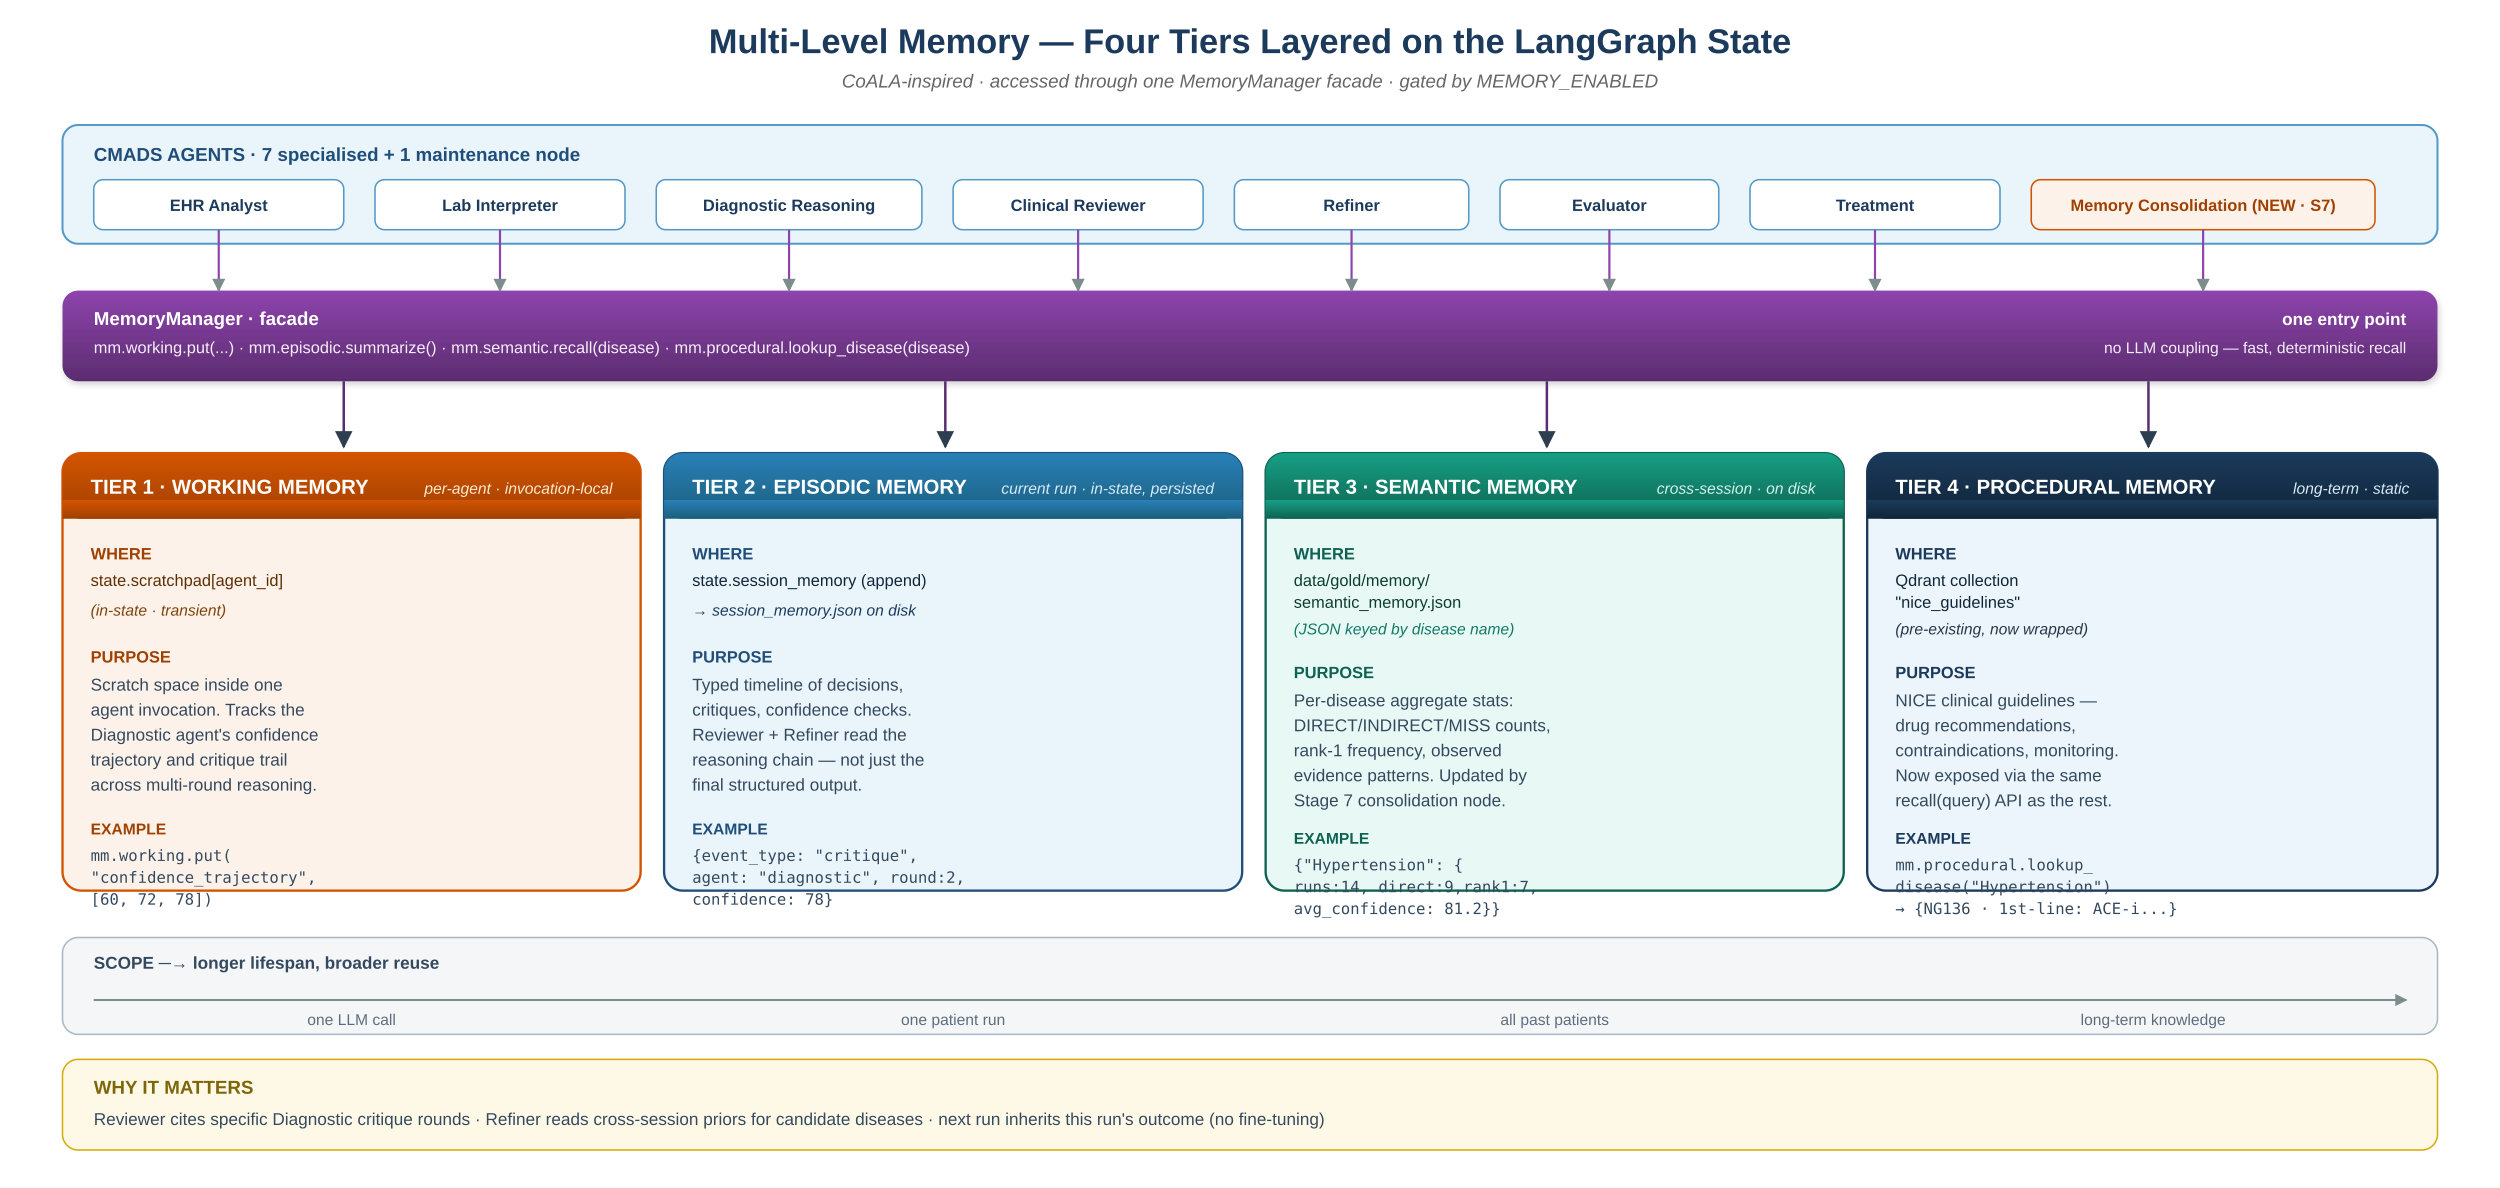
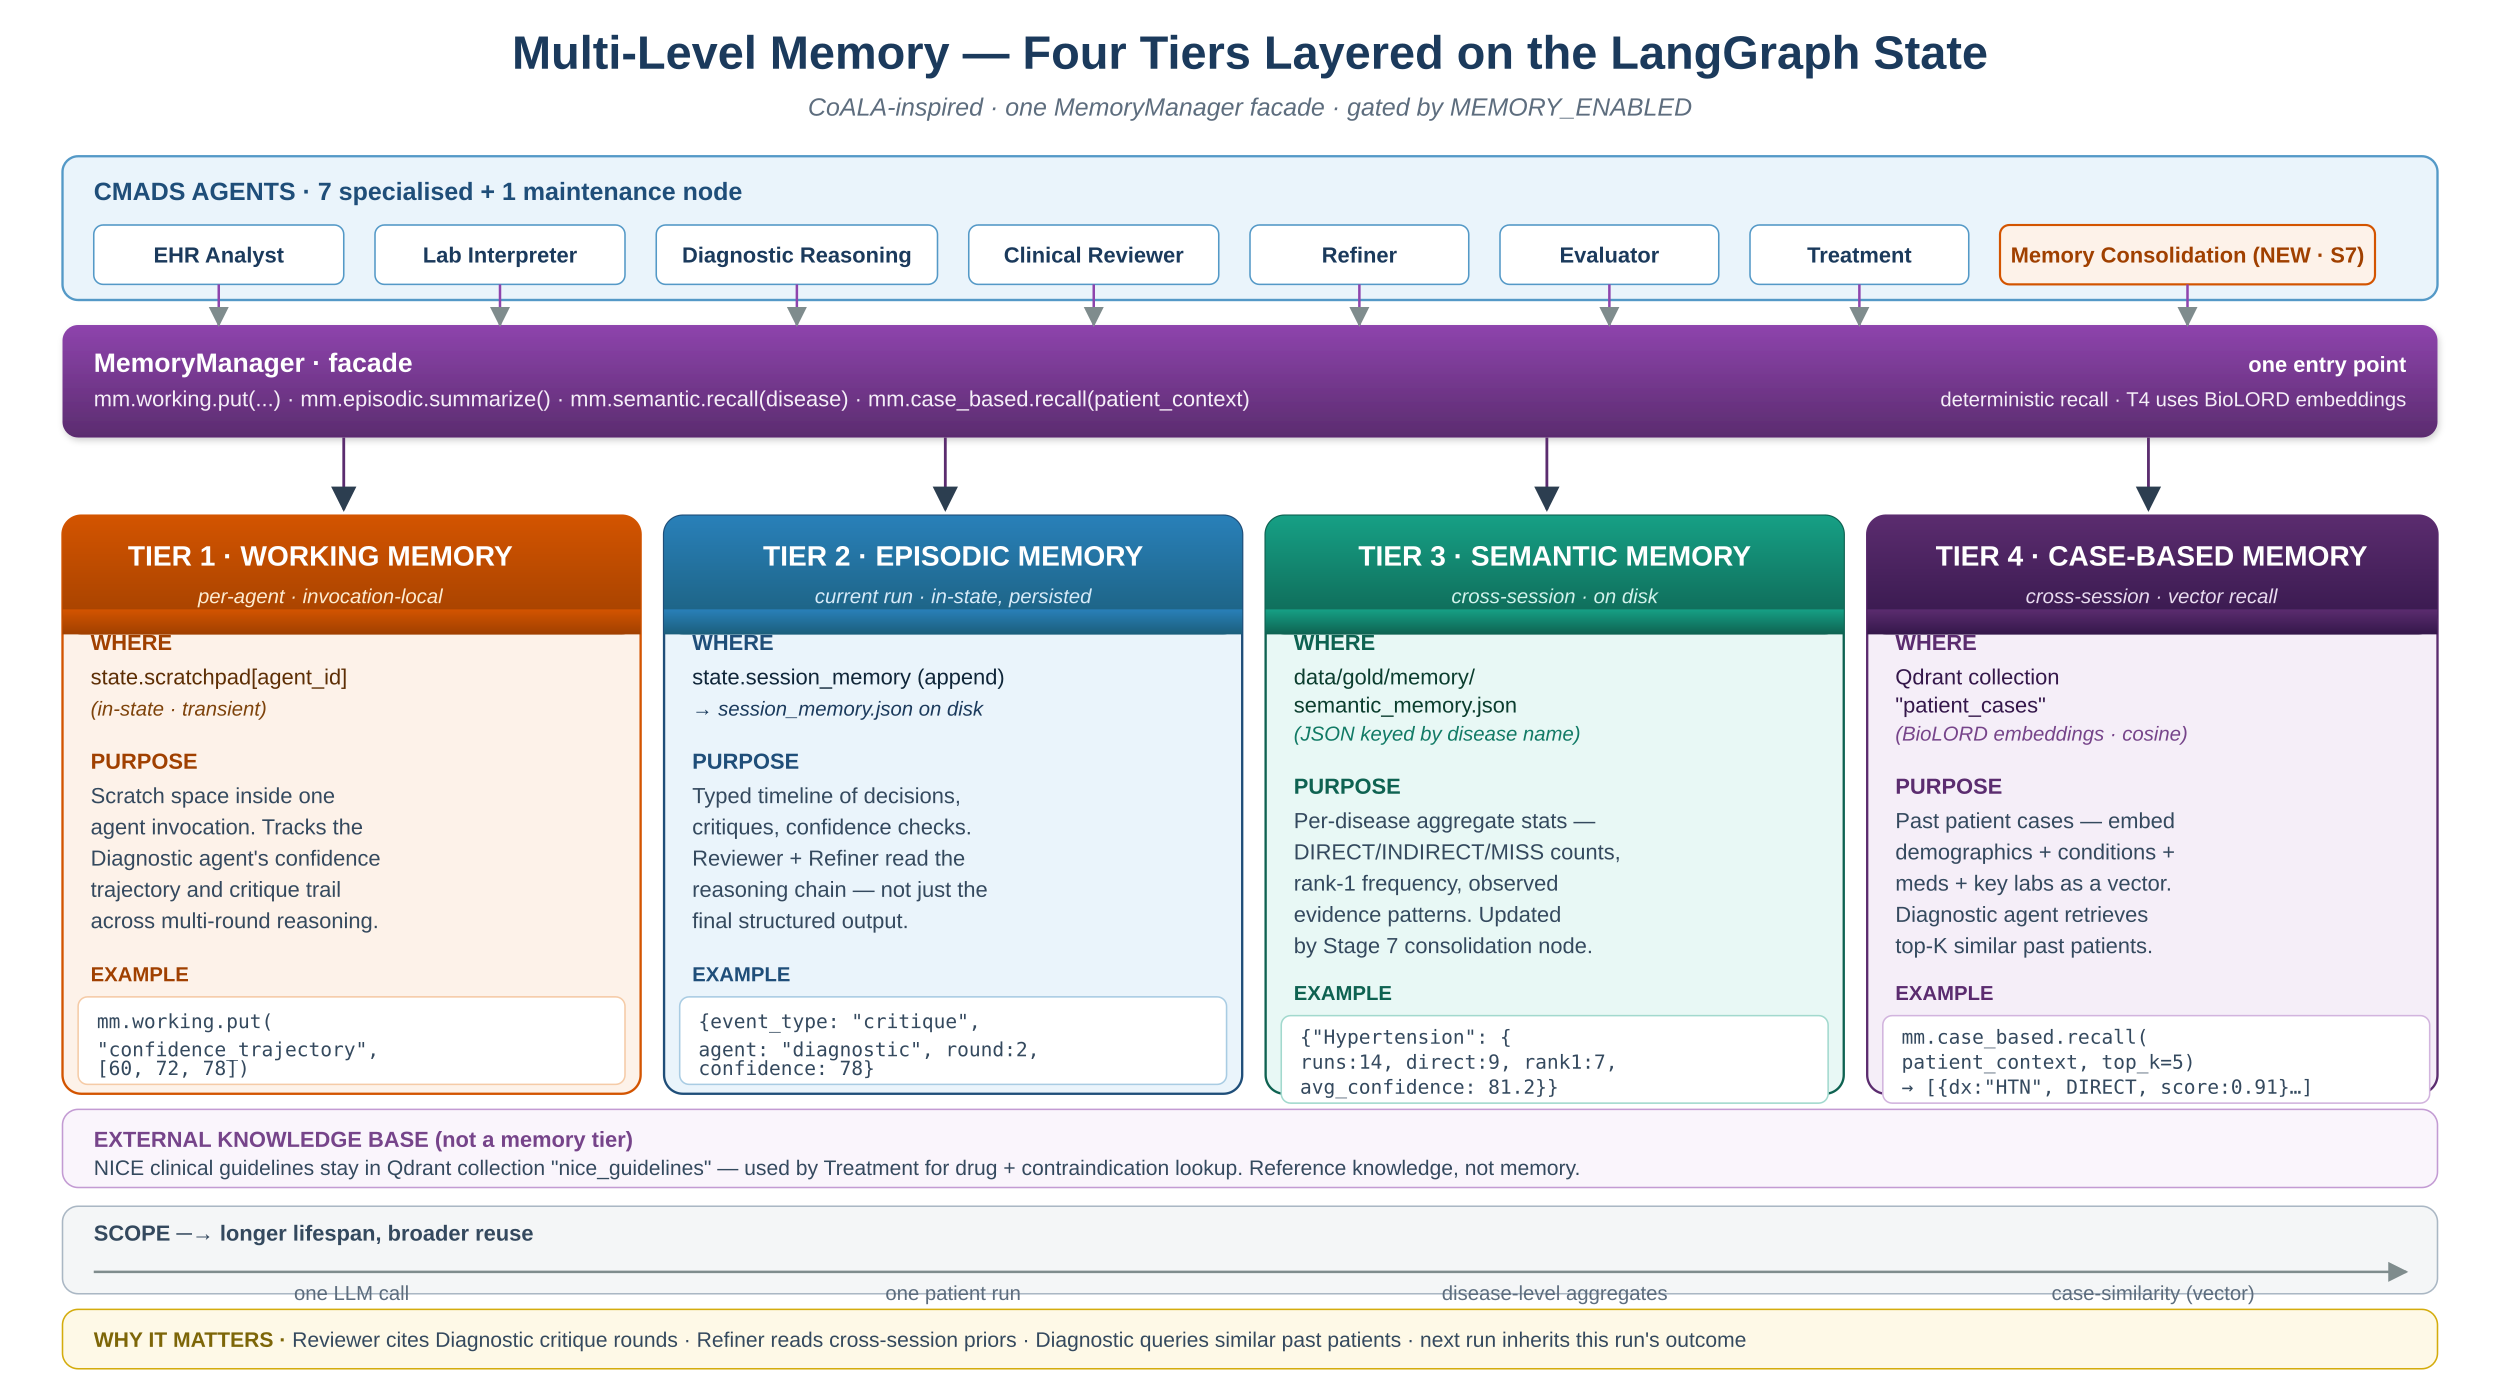
- <svg xmlns="http://www.w3.org/2000/svg" viewBox="0 0 1600 760" width="1600" height="760" font-family="Segoe UI, Arial, sans-serif">
-   <rect x="0" y="0" width="1600" height="760" fill="#FFFFFF" />
+ <svg xmlns="http://www.w3.org/2000/svg" viewBox="0 0 1600 880" width="1600" height="880" font-family="Segoe UI, Arial, sans-serif">
+   <rect x="0" y="0" width="1600" height="880" fill="#FFFFFF" />
  <defs>
    <linearGradient id="gT1" x1="0" y1="0" x2="0" y2="1">
      <stop offset="0%" stop-color="#D35400" />
      <stop offset="100%" stop-color="#A04000" />
    </linearGradient>
    <linearGradient id="gT2" x1="0" y1="0" x2="0" y2="1">
      <stop offset="0%" stop-color="#2980B9" />
      <stop offset="100%" stop-color="#1B5E7B" />
    </linearGradient>
    <linearGradient id="gT3" x1="0" y1="0" x2="0" y2="1">
      <stop offset="0%" stop-color="#16A085" />
      <stop offset="100%" stop-color="#0E6251" />
    </linearGradient>
    <linearGradient id="gT4" x1="0" y1="0" x2="0" y2="1">
-       <stop offset="0%" stop-color="#1B3A5C" />
-       <stop offset="100%" stop-color="#0F2538" />
+       <stop offset="0%" stop-color="#5B2C6F" />
+       <stop offset="100%" stop-color="#34174A" />
    </linearGradient>
    <linearGradient id="gFacade" x1="0" y1="0" x2="0" y2="1">
      <stop offset="0%" stop-color="#8E44AD" />
      <stop offset="100%" stop-color="#5B2C6F" />
    </linearGradient>
    <filter id="shadow">
      <feDropShadow dx="1" dy="2" stdDeviation="2" flood-opacity="0.18" />
    </filter>
-     <marker id="arrow" viewBox="0 0 10 10" refX="9" refY="5" markerWidth="7" markerHeight="7" orient="auto-start-reverse">
+     <marker id="arrow" viewBox="0 0 10 10" refX="9" refY="5" markerWidth="9" markerHeight="9" orient="auto-start-reverse">
      <path d="M 0 0 L 10 5 L 0 10 z" fill="#2C3E50" />
    </marker>
-     <marker id="arrowDashed" viewBox="0 0 10 10" refX="9" refY="5" markerWidth="6" markerHeight="6" orient="auto-start-reverse">
+     <marker id="arrowDashed" viewBox="0 0 10 10" refX="9" refY="5" markerWidth="8" markerHeight="8" orient="auto-start-reverse">
      <path d="M 0 0 L 10 5 L 0 10 z" fill="#7F8C8D" />
    </marker>
  </defs>
-   <text x="800" y="34" text-anchor="middle" font-size="22" font-weight="bold" fill="#1B3A5C">
+   <text x="800" y="44" text-anchor="middle" font-size="30" font-weight="bold" fill="#1B3A5C">
    Multi-Level Memory — Four Tiers Layered on the LangGraph State
  </text>
-   <text x="800" y="56" text-anchor="middle" font-size="12" font-style="italic" fill="#666">
-     CoALA-inspired · accessed through one MemoryManager facade · gated by MEMORY_ENABLED
+   <text x="800" y="74" text-anchor="middle" font-size="16" font-style="italic" fill="#5D6D7E">
+     CoALA-inspired  ·  one MemoryManager facade  ·  gated by MEMORY_ENABLED
  </text>
-   <rect x="40" y="80" width="1520" height="76" rx="10" fill="#EAF4FB" stroke="#5499C7" stroke-width="1.3" />
-   <text x="60" y="103" font-size="12" font-weight="bold" fill="#1F4E79">CMADS AGENTS · 7 specialised + 1 maintenance node</text>
-   <g font-size="10.5" font-weight="600" fill="#1B3A5C" text-anchor="middle">
-     <rect x="60" y="115" width="160" height="32" rx="6" fill="#FFF" stroke="#5499C7" />
-     <text x="140" y="135">EHR Analyst</text>
-     <rect x="240" y="115" width="160" height="32" rx="6" fill="#FFF" stroke="#5499C7" />
-     <text x="320" y="135">Lab Interpreter</text>
-     <rect x="420" y="115" width="170" height="32" rx="6" fill="#FFF" stroke="#5499C7" />
-     <text x="505" y="135">Diagnostic Reasoning</text>
-     <rect x="610" y="115" width="160" height="32" rx="6" fill="#FFF" stroke="#5499C7" />
-     <text x="690" y="135">Clinical Reviewer</text>
-     <rect x="790" y="115" width="150" height="32" rx="6" fill="#FFF" stroke="#5499C7" />
-     <text x="865" y="135">Refiner</text>
-     <rect x="960" y="115" width="140" height="32" rx="6" fill="#FFF" stroke="#5499C7" />
-     <text x="1030" y="135">Evaluator</text>
-     <rect x="1120" y="115" width="160" height="32" rx="6" fill="#FFF" stroke="#5499C7" />
-     <text x="1200" y="135">Treatment</text>
-     <rect x="1300" y="115" width="220" height="32" rx="6" fill="#FDF2E9" stroke="#D35400" />
-     <text x="1410" y="135" fill="#A04000">Memory Consolidation (NEW · S7)</text>
+   <rect x="40" y="100" width="1520" height="92" rx="10" fill="#EAF4FB" stroke="#5499C7" stroke-width="1.5" />
+   <text x="60" y="128" font-size="16" font-weight="bold" fill="#1F4E79">CMADS AGENTS · 7 specialised + 1 maintenance node</text>
+   <g font-size="14" font-weight="600" fill="#1B3A5C" text-anchor="middle">
+     <rect x="60" y="144" width="160" height="38" rx="6" fill="#FFF" stroke="#5499C7" />
+     <text x="140" y="168">EHR Analyst</text>
+     <rect x="240" y="144" width="160" height="38" rx="6" fill="#FFF" stroke="#5499C7" />
+     <text x="320" y="168">Lab Interpreter</text>
+     <rect x="420" y="144" width="180" height="38" rx="6" fill="#FFF" stroke="#5499C7" />
+     <text x="510" y="168">Diagnostic Reasoning</text>
+     <rect x="620" y="144" width="160" height="38" rx="6" fill="#FFF" stroke="#5499C7" />
+     <text x="700" y="168">Clinical Reviewer</text>
+     <rect x="800" y="144" width="140" height="38" rx="6" fill="#FFF" stroke="#5499C7" />
+     <text x="870" y="168">Refiner</text>
+     <rect x="960" y="144" width="140" height="38" rx="6" fill="#FFF" stroke="#5499C7" />
+     <text x="1030" y="168">Evaluator</text>
+     <rect x="1120" y="144" width="140" height="38" rx="6" fill="#FFF" stroke="#5499C7" />
+     <text x="1190" y="168">Treatment</text>
+     <rect x="1280" y="144" width="240" height="38" rx="6" fill="#FDF2E9" stroke="#D35400" stroke-width="1.4" />
+     <text x="1400" y="168" fill="#A04000">Memory Consolidation (NEW · S7)</text>
  </g>
-   <rect x="40" y="186" width="1520" height="58" rx="10" fill="url(#gFacade)" filter="url(#shadow)" />
-   <text x="60" y="208" font-size="12" font-weight="bold" fill="#FFF">MemoryManager  ·  facade</text>
-   <text x="60" y="226" font-size="10.5" fill="#F5EEF8">mm.working.put(...) · mm.episodic.summarize() · mm.semantic.recall(disease) · mm.procedural.lookup_disease(disease)</text>
-   <text x="1540" y="208" text-anchor="end" font-size="11" font-weight="600" fill="#FFF">one entry point</text>
-   <text x="1540" y="226" text-anchor="end" font-size="10" fill="#F5EEF8">no LLM coupling — fast, deterministic recall</text>
-   <g stroke="#8E44AD" stroke-width="1.4" fill="none" marker-end="url(#arrowDashed)">
-     <path d="M 140 147 L 140 186" />
-     <path d="M 320 147 L 320 186" />
-     <path d="M 505 147 L 505 186" />
-     <path d="M 690 147 L 690 186" />
-     <path d="M 865 147 L 865 186" />
-     <path d="M 1030 147 L 1030 186" />
-     <path d="M 1200 147 L 1200 186" />
-     <path d="M 1410 147 L 1410 186" />
+   <rect x="40" y="208" width="1520" height="72" rx="10" fill="url(#gFacade)" filter="url(#shadow)" />
+   <text x="60" y="238" font-size="17" font-weight="bold" fill="#FFF">MemoryManager  ·  facade</text>
+   <text x="60" y="260" font-size="14" fill="#F5EEF8">mm.working.put(...)  ·  mm.episodic.summarize()  ·  mm.semantic.recall(disease)  ·  mm.case_based.recall(patient_context)</text>
+   <text x="1540" y="238" text-anchor="end" font-size="14" font-weight="600" fill="#FFF">one entry point</text>
+   <text x="1540" y="260" text-anchor="end" font-size="13" fill="#F5EEF8">deterministic recall  ·  T4 uses BioLORD embeddings</text>
+   <g stroke="#8E44AD" stroke-width="1.6" fill="none" marker-end="url(#arrowDashed)">
+     <path d="M 140 182 L 140 208" />
+     <path d="M 320 182 L 320 208" />
+     <path d="M 510 182 L 510 208" />
+     <path d="M 700 182 L 700 208" />
+     <path d="M 870 182 L 870 208" />
+     <path d="M 1030 182 L 1030 208" />
+     <path d="M 1190 182 L 1190 208" />
+     <path d="M 1400 182 L 1400 208" />
  </g>
-   <g stroke="#5B2C6F" stroke-width="1.6" fill="none" marker-end="url(#arrow)">
-     <path d="M 220 244 L 220 286" />
-     <path d="M 605 244 L 605 286" />
-     <path d="M 990 244 L 990 286" />
-     <path d="M 1375 244 L 1375 286" />
+   <g stroke="#5B2C6F" stroke-width="1.8" fill="none" marker-end="url(#arrow)">
+     <path d="M 220 280 L 220 326" />
+     <path d="M 605 280 L 605 326" />
+     <path d="M 990 280 L 990 326" />
+     <path d="M 1375 280 L 1375 326" />
  </g>
-   <rect x="40" y="290" width="370" height="280" rx="12" fill="#FDF2E9" stroke="#D35400" stroke-width="1.5" />
-   <rect x="40" y="290" width="370" height="42" rx="12" fill="url(#gT1)" />
-   <rect x="40" y="320" width="370" height="12" fill="url(#gT1)" />
-   <text x="58" y="316" font-size="13" font-weight="bold" fill="#FFF">TIER 1 · WORKING MEMORY</text>
-   <text x="392" y="316" text-anchor="end" font-size="10" fill="#FDEBD0" font-style="italic">per-agent · invocation-local</text>
-   <text x="58" y="358" font-size="10.5" font-weight="600" fill="#A04000">WHERE</text>
-   <text x="58" y="375" font-size="10.5" fill="#5D2E04">state.scratchpad[agent_id]</text>
-   <text x="58" y="394" font-size="10" fill="#7E430B" font-style="italic">(in-state · transient)</text>
-   <text x="58" y="424" font-size="10.5" font-weight="600" fill="#A04000">PURPOSE</text>
-   <text x="58" y="442" font-size="11" fill="#34495E">Scratch space inside one</text>
-   <text x="58" y="458" font-size="11" fill="#34495E">agent invocation. Tracks the</text>
-   <text x="58" y="474" font-size="11" fill="#34495E">Diagnostic agent's confidence</text>
-   <text x="58" y="490" font-size="11" fill="#34495E">trajectory and critique trail</text>
-   <text x="58" y="506" font-size="11" fill="#34495E">across multi-round reasoning.</text>
-   <text x="58" y="534" font-size="10" font-weight="600" fill="#A04000">EXAMPLE</text>
-   <text x="58" y="551" font-size="10" font-family="Menlo, Consolas, monospace" fill="#34495E">mm.working.put(</text>
-   <text x="58" y="565" font-size="10" font-family="Menlo, Consolas, monospace" fill="#34495E">  "confidence_trajectory",</text>
-   <text x="58" y="579" font-size="10" font-family="Menlo, Consolas, monospace" fill="#34495E">  [60, 72, 78])</text>
-   <rect x="425" y="290" width="370" height="280" rx="12" fill="#EAF4FB" stroke="#1F4E79" stroke-width="1.5" />
-   <rect x="425" y="290" width="370" height="42" rx="12" fill="url(#gT2)" />
-   <rect x="425" y="320" width="370" height="12" fill="url(#gT2)" />
-   <text x="443" y="316" font-size="13" font-weight="bold" fill="#FFF">TIER 2 · EPISODIC MEMORY</text>
-   <text x="777" y="316" text-anchor="end" font-size="10" fill="#D6EAF8" font-style="italic">current run · in-state, persisted</text>
-   <text x="443" y="358" font-size="10.5" font-weight="600" fill="#1F4E79">WHERE</text>
-   <text x="443" y="375" font-size="10.5" fill="#0F2538">state.session_memory (append)</text>
-   <text x="443" y="394" font-size="10" fill="#1B3A5C" font-style="italic">→ session_memory.json on disk</text>
-   <text x="443" y="424" font-size="10.5" font-weight="600" fill="#1F4E79">PURPOSE</text>
-   <text x="443" y="442" font-size="11" fill="#34495E">Typed timeline of decisions,</text>
-   <text x="443" y="458" font-size="11" fill="#34495E">critiques, confidence checks.</text>
-   <text x="443" y="474" font-size="11" fill="#34495E">Reviewer + Refiner read the</text>
-   <text x="443" y="490" font-size="11" fill="#34495E">reasoning chain — not just the</text>
-   <text x="443" y="506" font-size="11" fill="#34495E">final structured output.</text>
-   <text x="443" y="534" font-size="10" font-weight="600" fill="#1F4E79">EXAMPLE</text>
-   <text x="443" y="551" font-size="10" font-family="Menlo, Consolas, monospace" fill="#34495E">{event_type: "critique",</text>
-   <text x="443" y="565" font-size="10" font-family="Menlo, Consolas, monospace" fill="#34495E"> agent: "diagnostic", round:2,</text>
-   <text x="443" y="579" font-size="10" font-family="Menlo, Consolas, monospace" fill="#34495E"> confidence: 78}</text>
-   <rect x="810" y="290" width="370" height="280" rx="12" fill="#E8F8F5" stroke="#0E6251" stroke-width="1.5" />
-   <rect x="810" y="290" width="370" height="42" rx="12" fill="url(#gT3)" />
-   <rect x="810" y="320" width="370" height="12" fill="url(#gT3)" />
-   <text x="828" y="316" font-size="13" font-weight="bold" fill="#FFF">TIER 3 · SEMANTIC MEMORY</text>
-   <text x="1162" y="316" text-anchor="end" font-size="10" fill="#D1F2EB" font-style="italic">cross-session · on disk</text>
-   <text x="828" y="358" font-size="10.5" font-weight="600" fill="#0E6251">WHERE</text>
-   <text x="828" y="375" font-size="10.5" fill="#0B3D2E">data/gold/memory/</text>
-   <text x="828" y="389" font-size="10.5" fill="#0B3D2E">  semantic_memory.json</text>
-   <text x="828" y="406" font-size="10" fill="#117A65" font-style="italic">(JSON keyed by disease name)</text>
-   <text x="828" y="434" font-size="10.5" font-weight="600" fill="#0E6251">PURPOSE</text>
-   <text x="828" y="452" font-size="11" fill="#34495E">Per-disease aggregate stats:</text>
-   <text x="828" y="468" font-size="11" fill="#34495E">DIRECT/INDIRECT/MISS counts,</text>
-   <text x="828" y="484" font-size="11" fill="#34495E">rank-1 frequency, observed</text>
-   <text x="828" y="500" font-size="11" fill="#34495E">evidence patterns. Updated by</text>
-   <text x="828" y="516" font-size="11" fill="#34495E">Stage 7 consolidation node.</text>
-   <text x="828" y="540" font-size="10" font-weight="600" fill="#0E6251">EXAMPLE</text>
-   <text x="828" y="557" font-size="10" font-family="Menlo, Consolas, monospace" fill="#34495E">{"Hypertension": {</text>
-   <text x="828" y="571" font-size="10" font-family="Menlo, Consolas, monospace" fill="#34495E"> runs:14, direct:9,rank1:7,</text>
-   <text x="828" y="585" font-size="10" font-family="Menlo, Consolas, monospace" fill="#34495E"> avg_confidence: 81.2}}</text>
-   <rect x="1195" y="290" width="365" height="280" rx="12" fill="#EBF5FB" stroke="#1B3A5C" stroke-width="1.5" />
-   <rect x="1195" y="290" width="365" height="42" rx="12" fill="url(#gT4)" />
-   <rect x="1195" y="320" width="365" height="12" fill="url(#gT4)" />
-   <text x="1213" y="316" font-size="13" font-weight="bold" fill="#FFF">TIER 4 · PROCEDURAL MEMORY</text>
-   <text x="1542" y="316" text-anchor="end" font-size="10" fill="#D6EAF8" font-style="italic">long-term · static</text>
-   <text x="1213" y="358" font-size="10.5" font-weight="600" fill="#1B3A5C">WHERE</text>
-   <text x="1213" y="375" font-size="10.5" fill="#0F2538">Qdrant collection</text>
-   <text x="1213" y="389" font-size="10.5" fill="#0F2538">  "nice_guidelines"</text>
-   <text x="1213" y="406" font-size="10" fill="#283747" font-style="italic">(pre-existing, now wrapped)</text>
-   <text x="1213" y="434" font-size="10.5" font-weight="600" fill="#1B3A5C">PURPOSE</text>
-   <text x="1213" y="452" font-size="11" fill="#34495E">NICE clinical guidelines —</text>
-   <text x="1213" y="468" font-size="11" fill="#34495E">drug recommendations,</text>
-   <text x="1213" y="484" font-size="11" fill="#34495E">contraindications, monitoring.</text>
-   <text x="1213" y="500" font-size="11" fill="#34495E">Now exposed via the same</text>
-   <text x="1213" y="516" font-size="11" fill="#34495E">recall(query) API as the rest.</text>
-   <text x="1213" y="540" font-size="10" font-weight="600" fill="#1B3A5C">EXAMPLE</text>
-   <text x="1213" y="557" font-size="10" font-family="Menlo, Consolas, monospace" fill="#34495E">mm.procedural.lookup_</text>
-   <text x="1213" y="571" font-size="10" font-family="Menlo, Consolas, monospace" fill="#34495E">  disease("Hypertension")</text>
-   <text x="1213" y="585" font-size="10" font-family="Menlo, Consolas, monospace" fill="#34495E">→ {NG136 · 1st-line: ACE-i...}</text>
-   <rect x="40" y="600" width="1520" height="62" rx="10" fill="#F4F6F7" stroke="#AAB7C4" stroke-width="1" />
-   <text x="60" y="620" font-size="11" font-weight="bold" fill="#34495E">SCOPE  ─→  longer lifespan, broader reuse</text>
-   <line x1="60" y1="640" x2="1540" y2="640" stroke="#7F8C8D" stroke-width="1.3" marker-end="url(#arrowDashed)" />
-   <g font-size="10" fill="#5D6D7E" text-anchor="middle">
-     <text x="225" y="656">one LLM call</text>
-     <text x="610" y="656">one patient run</text>
-     <text x="995" y="656">all past patients</text>
-     <text x="1378" y="656">long-term knowledge</text>
+   <rect x="40" y="330" width="370" height="370" rx="12" fill="#FDF2E9" stroke="#D35400" stroke-width="1.5" />
+   <rect x="40" y="330" width="370" height="76" rx="12" fill="url(#gT1)" />
+   <rect x="40" y="390" width="370" height="16" fill="url(#gT1)" />
+   <text x="205" y="362" text-anchor="middle" font-size="18" font-weight="bold" fill="#FFF">TIER 1 · WORKING MEMORY</text>
+   <text x="205" y="386" text-anchor="middle" font-size="13" fill="#FDEBD0" font-style="italic">per-agent · invocation-local</text>
+   <text x="58" y="416" font-size="14" font-weight="700" fill="#A04000">WHERE</text>
+   <text x="58" y="438" font-size="14" fill="#5D2E04">state.scratchpad[agent_id]</text>
+   <text x="58" y="458" font-size="13" fill="#7E430B" font-style="italic">(in-state · transient)</text>
+   <text x="58" y="492" font-size="14" font-weight="700" fill="#A04000">PURPOSE</text>
+   <text x="58" y="514" font-size="14" fill="#34495E">Scratch space inside one</text>
+   <text x="58" y="534" font-size="14" fill="#34495E">agent invocation. Tracks the</text>
+   <text x="58" y="554" font-size="14" fill="#34495E">Diagnostic agent's confidence</text>
+   <text x="58" y="574" font-size="14" fill="#34495E">trajectory and critique trail</text>
+   <text x="58" y="594" font-size="14" fill="#34495E">across multi-round reasoning.</text>
+   <text x="58" y="628" font-size="13" font-weight="700" fill="#A04000">EXAMPLE</text>
+   <rect x="50" y="638" width="350" height="56" rx="6" fill="#FFFFFF" stroke="#F5CBA7" />
+   <text x="62" y="658" font-size="12.5" font-family="Menlo, Consolas, monospace" fill="#34495E">mm.working.put(</text>
+   <text x="62" y="676" font-size="12.5" font-family="Menlo, Consolas, monospace" fill="#34495E">  "confidence_trajectory",</text>
+   <text x="62" y="688" font-size="12.5" font-family="Menlo, Consolas, monospace" fill="#34495E">  [60, 72, 78])</text>
+   <rect x="425" y="330" width="370" height="370" rx="12" fill="#EAF4FB" stroke="#1F4E79" stroke-width="1.5" />
+   <rect x="425" y="330" width="370" height="76" rx="12" fill="url(#gT2)" />
+   <rect x="425" y="390" width="370" height="16" fill="url(#gT2)" />
+   <text x="610" y="362" text-anchor="middle" font-size="18" font-weight="bold" fill="#FFF">TIER 2 · EPISODIC MEMORY</text>
+   <text x="610" y="386" text-anchor="middle" font-size="13" fill="#D6EAF8" font-style="italic">current run · in-state, persisted</text>
+   <text x="443" y="416" font-size="14" font-weight="700" fill="#1F4E79">WHERE</text>
+   <text x="443" y="438" font-size="14" fill="#0F2538">state.session_memory (append)</text>
+   <text x="443" y="458" font-size="13" fill="#1B3A5C" font-style="italic">→ session_memory.json on disk</text>
+   <text x="443" y="492" font-size="14" font-weight="700" fill="#1F4E79">PURPOSE</text>
+   <text x="443" y="514" font-size="14" fill="#34495E">Typed timeline of decisions,</text>
+   <text x="443" y="534" font-size="14" fill="#34495E">critiques, confidence checks.</text>
+   <text x="443" y="554" font-size="14" fill="#34495E">Reviewer + Refiner read the</text>
+   <text x="443" y="574" font-size="14" fill="#34495E">reasoning chain — not just the</text>
+   <text x="443" y="594" font-size="14" fill="#34495E">final structured output.</text>
+   <text x="443" y="628" font-size="13" font-weight="700" fill="#1F4E79">EXAMPLE</text>
+   <rect x="435" y="638" width="350" height="56" rx="6" fill="#FFFFFF" stroke="#A9CCE3" />
+   <text x="447" y="658" font-size="12.5" font-family="Menlo, Consolas, monospace" fill="#34495E">{event_type: "critique",</text>
+   <text x="447" y="676" font-size="12.5" font-family="Menlo, Consolas, monospace" fill="#34495E"> agent: "diagnostic", round:2,</text>
+   <text x="447" y="688" font-size="12.5" font-family="Menlo, Consolas, monospace" fill="#34495E"> confidence: 78}</text>
+   <rect x="810" y="330" width="370" height="370" rx="12" fill="#E8F8F5" stroke="#0E6251" stroke-width="1.5" />
+   <rect x="810" y="330" width="370" height="76" rx="12" fill="url(#gT3)" />
+   <rect x="810" y="390" width="370" height="16" fill="url(#gT3)" />
+   <text x="995" y="362" text-anchor="middle" font-size="18" font-weight="bold" fill="#FFF">TIER 3 · SEMANTIC MEMORY</text>
+   <text x="995" y="386" text-anchor="middle" font-size="13" fill="#D1F2EB" font-style="italic">cross-session · on disk</text>
+   <text x="828" y="416" font-size="14" font-weight="700" fill="#0E6251">WHERE</text>
+   <text x="828" y="438" font-size="14" fill="#0B3D2E">data/gold/memory/</text>
+   <text x="828" y="456" font-size="14" fill="#0B3D2E">  semantic_memory.json</text>
+   <text x="828" y="474" font-size="13" fill="#117A65" font-style="italic">(JSON keyed by disease name)</text>
+   <text x="828" y="508" font-size="14" font-weight="700" fill="#0E6251">PURPOSE</text>
+   <text x="828" y="530" font-size="14" fill="#34495E">Per-disease aggregate stats —</text>
+   <text x="828" y="550" font-size="14" fill="#34495E">DIRECT/INDIRECT/MISS counts,</text>
+   <text x="828" y="570" font-size="14" fill="#34495E">rank-1 frequency, observed</text>
+   <text x="828" y="590" font-size="14" fill="#34495E">evidence patterns. Updated</text>
+   <text x="828" y="610" font-size="14" fill="#34495E">by Stage 7 consolidation node.</text>
+   <text x="828" y="640" font-size="13" font-weight="700" fill="#0E6251">EXAMPLE</text>
+   <rect x="820" y="650" width="350" height="56" rx="6" fill="#FFFFFF" stroke="#A2D9CE" />
+   <text x="832" y="668" font-size="12.5" font-family="Menlo, Consolas, monospace" fill="#34495E">{"Hypertension": {</text>
+   <text x="832" y="684" font-size="12.5" font-family="Menlo, Consolas, monospace" fill="#34495E"> runs:14, direct:9, rank1:7,</text>
+   <text x="832" y="700" font-size="12.5" font-family="Menlo, Consolas, monospace" fill="#34495E"> avg_confidence: 81.2}}</text>
+   <rect x="1195" y="330" width="365" height="370" rx="12" fill="#F5EEF8" stroke="#5B2C6F" stroke-width="1.5" />
+   <rect x="1195" y="330" width="365" height="76" rx="12" fill="url(#gT4)" />
+   <rect x="1195" y="390" width="365" height="16" fill="url(#gT4)" />
+   <text x="1377" y="362" text-anchor="middle" font-size="18" font-weight="bold" fill="#FFF">TIER 4 · CASE-BASED MEMORY</text>
+   <text x="1377" y="386" text-anchor="middle" font-size="13" fill="#E8DAEF" font-style="italic">cross-session · vector recall</text>
+   <text x="1213" y="416" font-size="14" font-weight="700" fill="#5B2C6F">WHERE</text>
+   <text x="1213" y="438" font-size="14" fill="#34174A">Qdrant collection</text>
+   <text x="1213" y="456" font-size="14" fill="#34174A">  "patient_cases"</text>
+   <text x="1213" y="474" font-size="13" fill="#76448A" font-style="italic">(BioLORD embeddings · cosine)</text>
+   <text x="1213" y="508" font-size="14" font-weight="700" fill="#5B2C6F">PURPOSE</text>
+   <text x="1213" y="530" font-size="14" fill="#34495E">Past patient cases — embed</text>
+   <text x="1213" y="550" font-size="14" fill="#34495E">demographics + conditions +</text>
+   <text x="1213" y="570" font-size="14" fill="#34495E">meds + key labs as a vector.</text>
+   <text x="1213" y="590" font-size="14" fill="#34495E">Diagnostic agent retrieves</text>
+   <text x="1213" y="610" font-size="14" fill="#34495E">top-K similar past patients.</text>
+   <text x="1213" y="640" font-size="13" font-weight="700" fill="#5B2C6F">EXAMPLE</text>
+   <rect x="1205" y="650" width="350" height="56" rx="6" fill="#FFFFFF" stroke="#D2B4DE" />
+   <text x="1217" y="668" font-size="12.5" font-family="Menlo, Consolas, monospace" fill="#34495E">mm.case_based.recall(</text>
+   <text x="1217" y="684" font-size="12.5" font-family="Menlo, Consolas, monospace" fill="#34495E">  patient_context, top_k=5)</text>
+   <text x="1217" y="700" font-size="12.5" font-family="Menlo, Consolas, monospace" fill="#34495E">→ [{dx:"HTN", DIRECT, score:0.91}…]</text>
+   <rect x="40" y="710" width="1520" height="50" rx="10" fill="#FAF5FC" stroke="#C39BD3" stroke-width="1" />
+   <text x="60" y="734" font-size="14" font-weight="700" fill="#76448A">EXTERNAL KNOWLEDGE BASE  (not a memory tier)</text>
+   <text x="60" y="752" font-size="13.5" fill="#34495E">
+     NICE clinical guidelines stay in Qdrant collection "nice_guidelines" — used by Treatment for drug + contraindication lookup. Reference knowledge, not memory.
+   </text>
+   <rect x="40" y="772" width="1520" height="56" rx="10" fill="#F4F6F7" stroke="#AAB7C4" stroke-width="1" />
+   <text x="60" y="794" font-size="14" font-weight="700" fill="#34495E">SCOPE  ─→  longer lifespan, broader reuse</text>
+   <line x1="60" y1="814" x2="1540" y2="814" stroke="#7F8C8D" stroke-width="1.6" marker-end="url(#arrowDashed)" />
+   <g font-size="13" fill="#5D6D7E" text-anchor="middle">
+     <text x="225" y="832">one LLM call</text>
+     <text x="610" y="832">one patient run</text>
+     <text x="995" y="832">disease-level aggregates</text>
+     <text x="1378" y="832">case-similarity (vector)</text>
  </g>
-   <rect x="40" y="678" width="1520" height="58" rx="10" fill="#FEF9E7" stroke="#D4AC0D" stroke-width="1" />
-   <text x="60" y="700" font-size="12" font-weight="bold" fill="#7D6608">WHY IT MATTERS</text>
-   <text x="60" y="720" font-size="11" fill="#34495E">
-     Reviewer cites specific Diagnostic critique rounds  ·  Refiner reads cross-session priors for candidate diseases  ·  next run inherits this run's outcome (no fine-tuning)
+   <rect x="40" y="838" width="1520" height="38" rx="10" fill="#FEF9E7" stroke="#D4AC0D" stroke-width="1" />
+   <text x="60" y="862" font-size="13.5" fill="#34495E">
+     <tspan font-weight="700" fill="#7D6608">WHY IT MATTERS  ·</tspan>  Reviewer cites Diagnostic critique rounds  ·  Refiner reads cross-session priors  ·  Diagnostic queries similar past patients  ·  next run inherits this run's outcome
  </text>
</svg>
